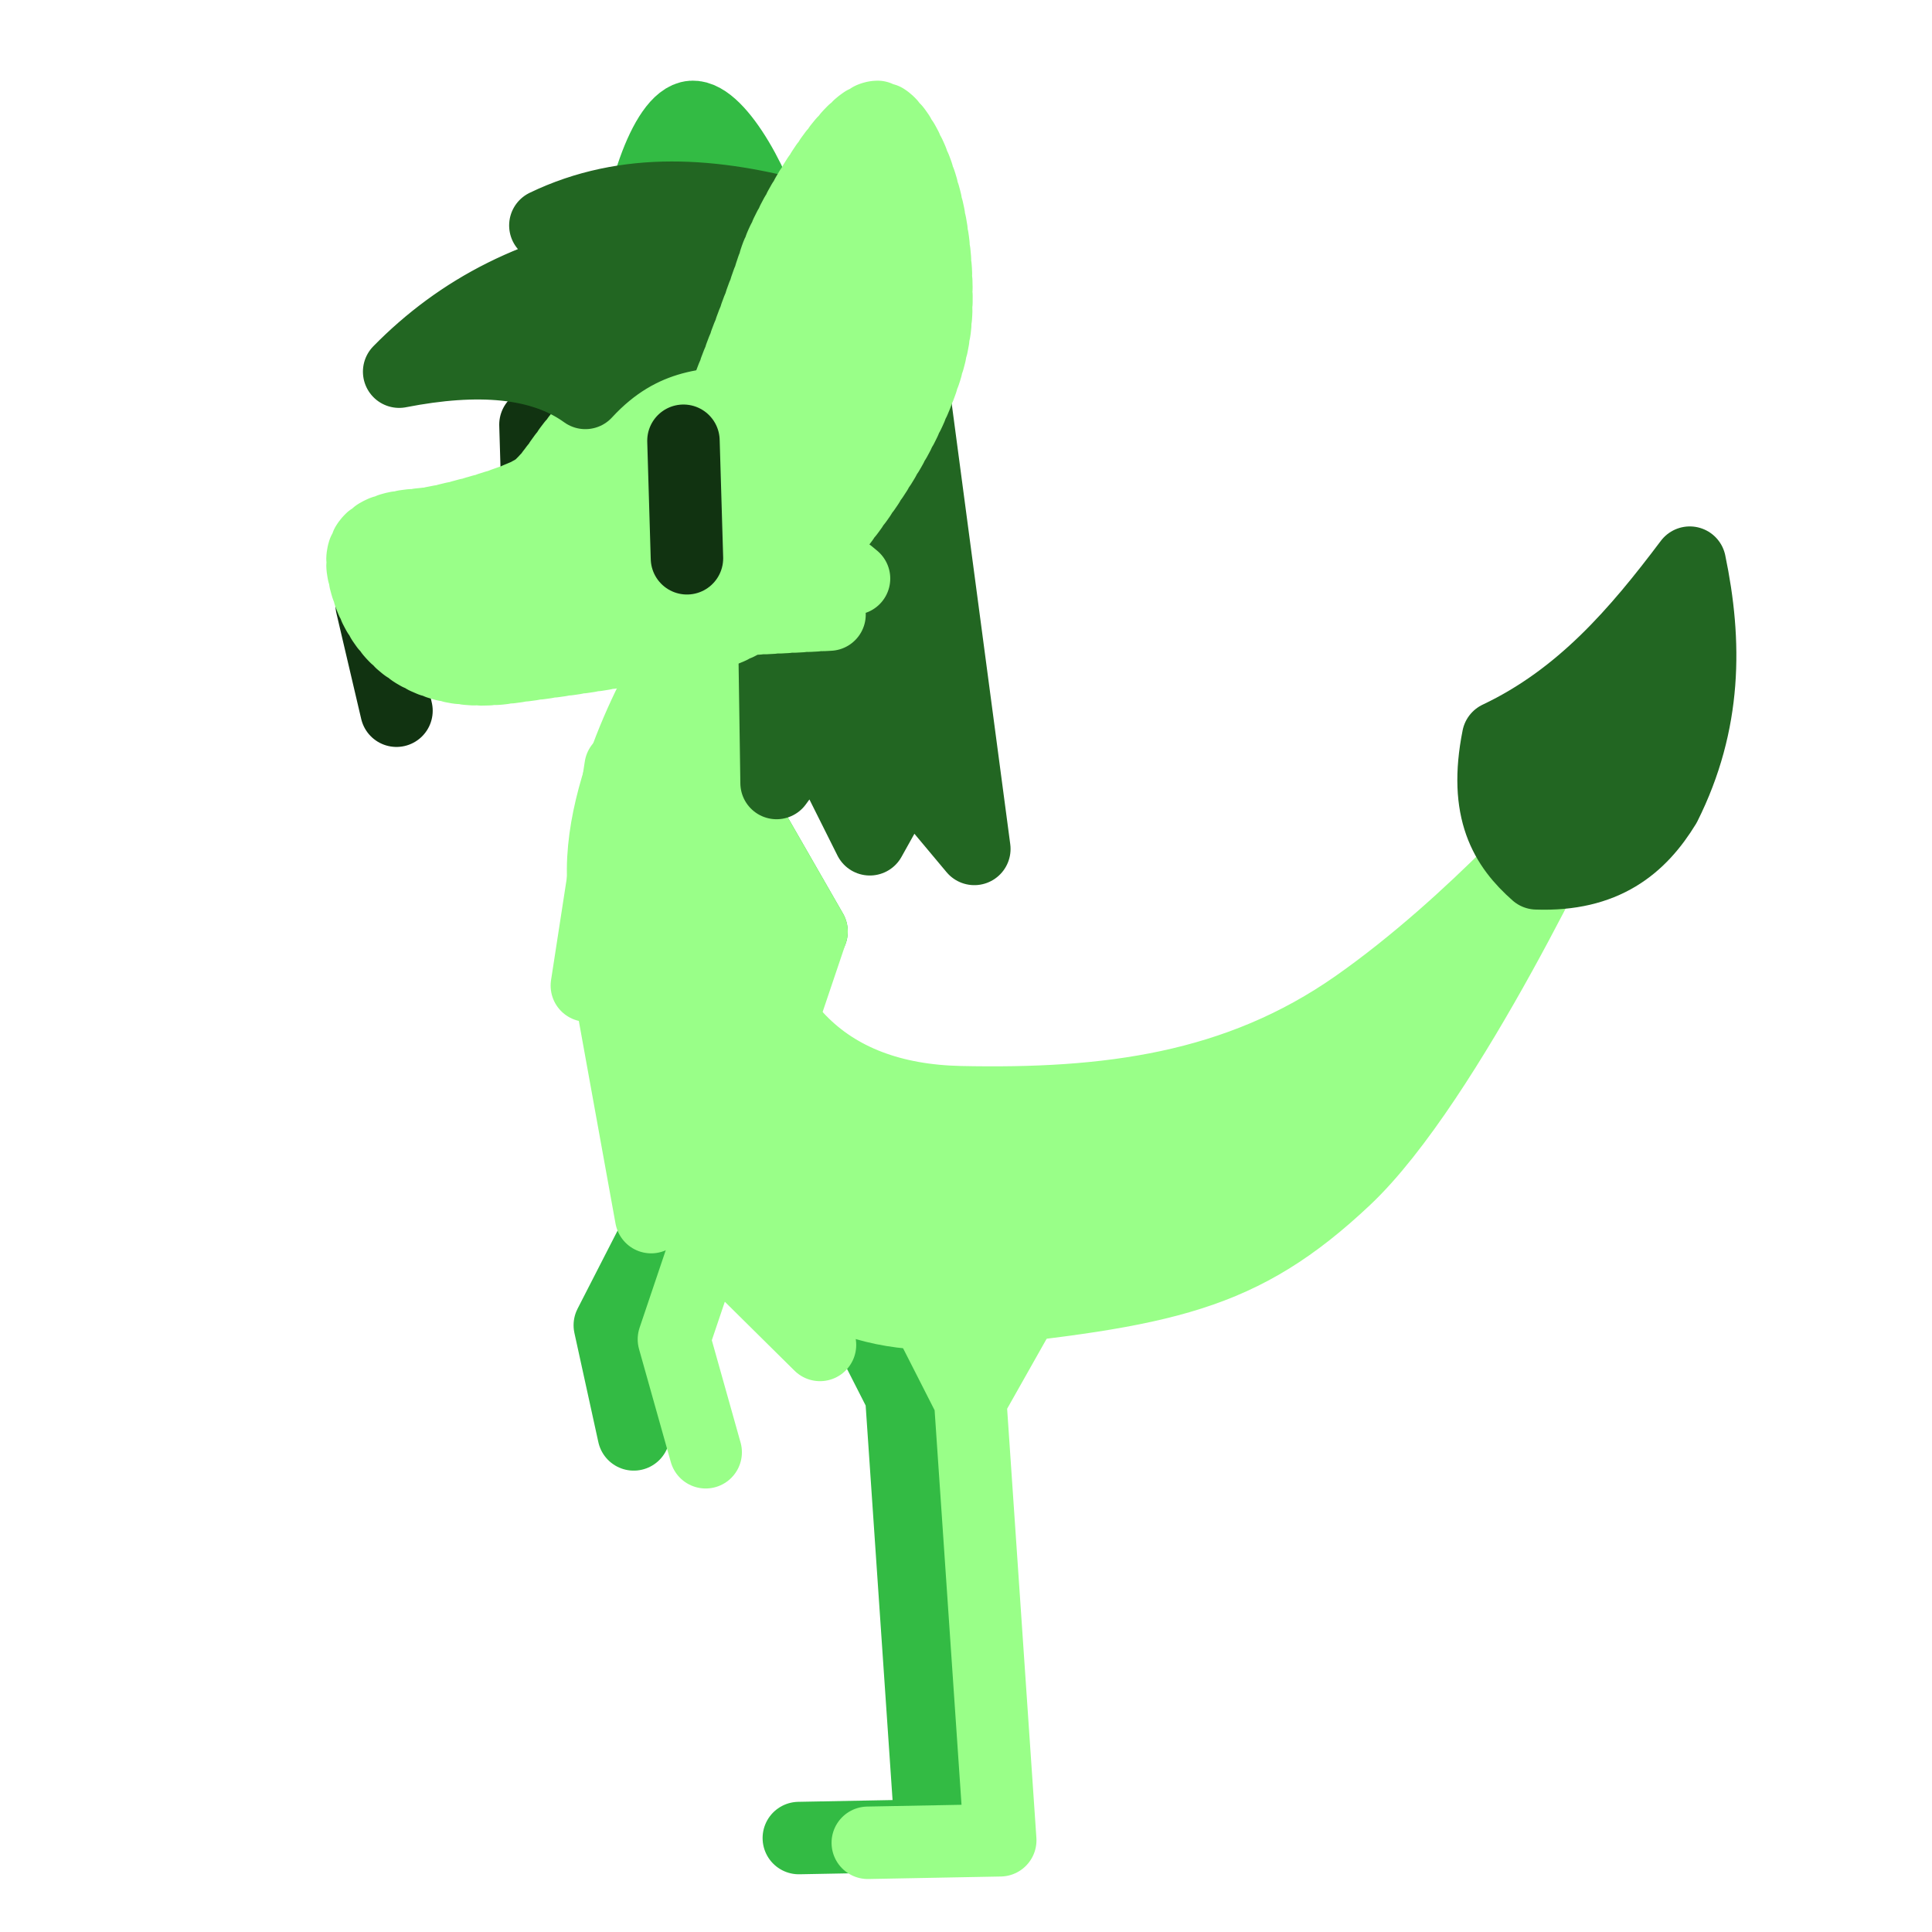
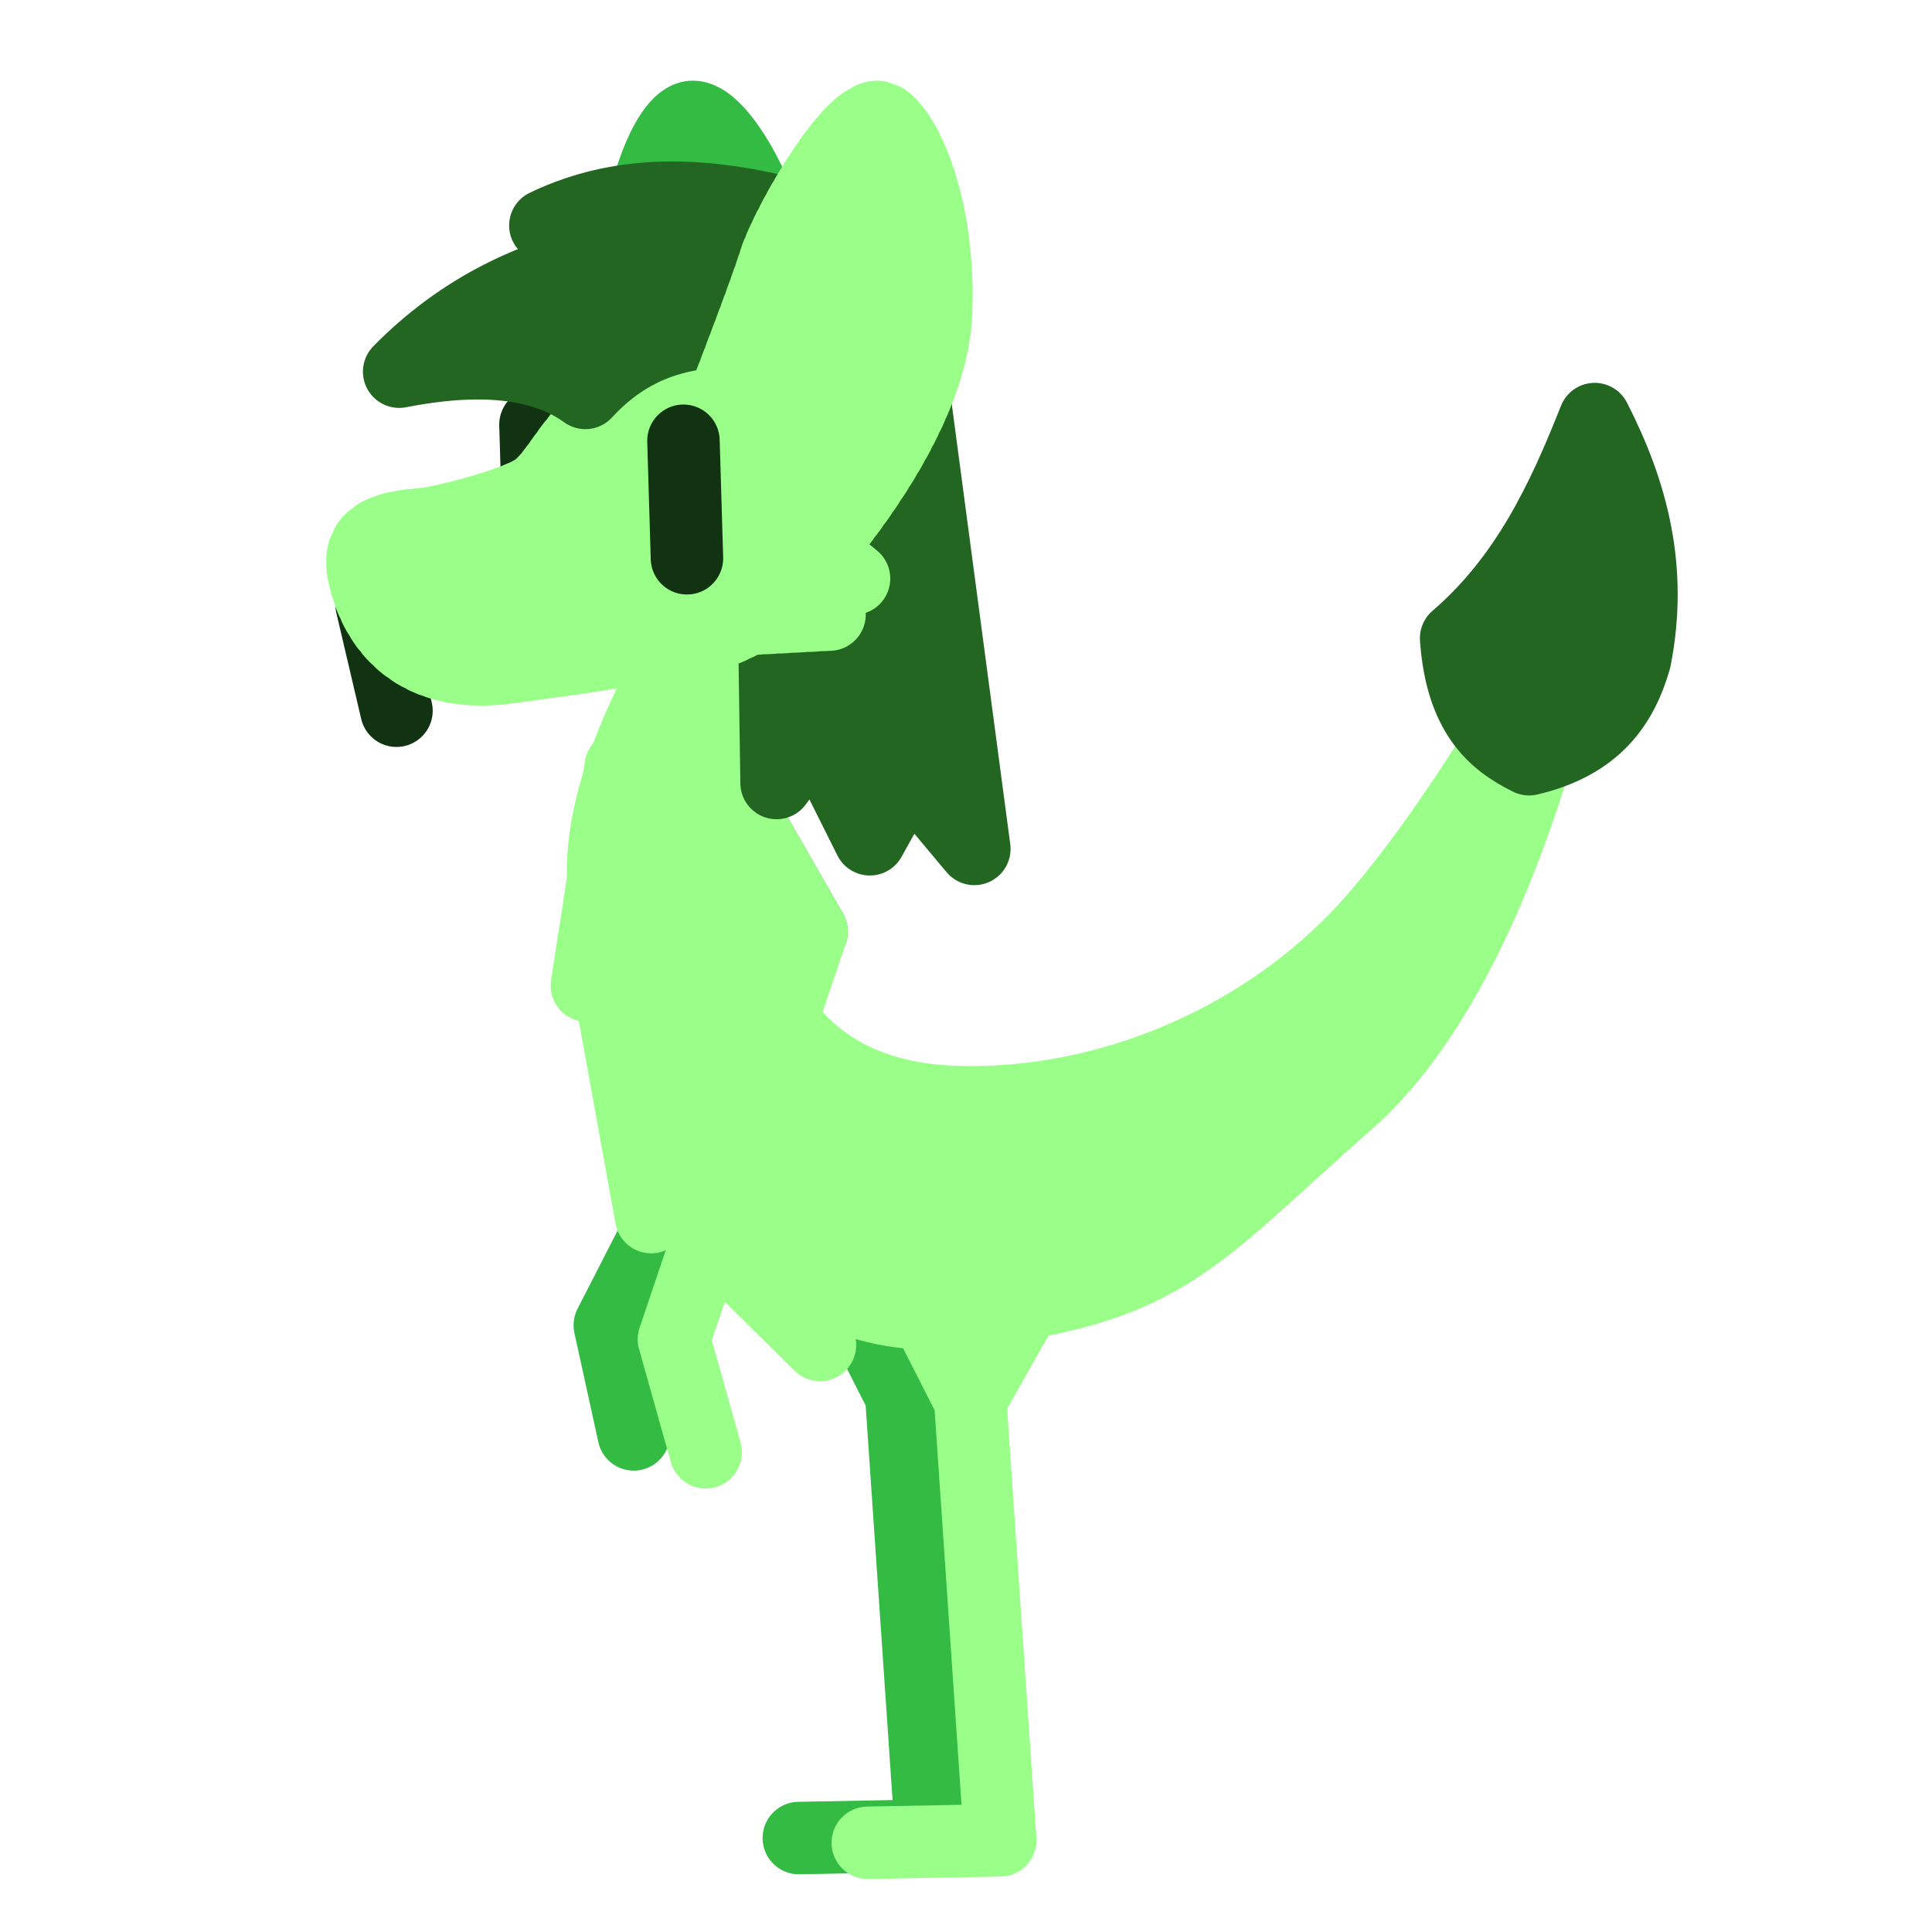
<svg xmlns="http://www.w3.org/2000/svg" version="1.1" id="svg824" width="1706.667" height="1706.667" viewBox="0 0 1706.667 1706.667">
  <defs id="defs828" />
  <g id="layer1" style="display:inline">
    <path style="display:inline;fill:none;fill-opacity:1;stroke:#3b4;stroke-width:64;stroke-linecap:round;stroke-linejoin:round;stroke-opacity:1;paint-order:fill markers stroke;stop-color:#000000" d="M 559.821,1267.103 538.681,1170.676 716.892,822.854 618.023,650.746" id="path14378-2" />
    <path style="display:inline;fill:none;fill-opacity:1;stroke:#3b4;stroke-width:64;stroke-linecap:round;stroke-linejoin:round;stroke-opacity:1;paint-order:fill markers stroke;stop-color:#000000" d="m 705.654,1623.675 117.016,-2.208 -26.494,-388.581 -92.971,-182.717 195.291,1.42 -102.32,181.297" id="path10187-8" />
-     <path style="fill:#9f8;fill-opacity:1;stroke:#9f8;stroke-width:64;stroke-linecap:round;stroke-linejoin:round;stroke-opacity:1;paint-order:fill markers stroke;stop-color:#000000" d="m 598.772,576.248 c 0,0 -74.444,116.585 -65.246,209.035 10.529,183.107 129.01,392.746 312.525,373.837 183.516,-18.909 250.644,-31.692 342.04,-117.699 91.397,-86.007 205.804,-332.803 205.804,-332.803 0,0 -91.057,106.386 -195.61,179.682 -105.351,73.856 -220.638,88.125 -350.026,85.36 C 729.704,971.128 655.433,902.802 647.344,757.292 639.895,623.286 660.266,546.817 660.266,546.817" id="path2053" />
+     <path style="fill:#9f8;fill-opacity:1;stroke:#9f8;stroke-width:64;stroke-linecap:round;stroke-linejoin:round;stroke-opacity:1;paint-order:fill markers stroke;stop-color:#000000" d="m 598.772,576.248 c 0,0 -74.444,116.585 -65.246,209.035 10.529,183.107 129.01,392.746 312.525,373.837 183.516,-18.909 205.194,-62.938 344.881,-185.873 139.687,-122.935 194.441,-418.021 194.441,-418.021 0,0 -102.419,185.923 -187.088,273.422 -89.469,92.46 -220.638,147.777 -350.026,145.013 C 729.704,971.128 655.433,902.802 647.344,757.292 639.895,623.286 660.266,546.817 660.266,546.817" id="path2053" />
    <path style="fill:none;fill-opacity:1;stroke:#9f8;stroke-width:64;stroke-linecap:round;stroke-linejoin:round;stroke-opacity:1;paint-order:fill markers stroke;stop-color:#000000" d="m 766.568,1627.859 117.016,-2.208 -26.494,-388.581 -92.971,-182.717 195.291,1.42 -102.32,181.297" id="path10187" />
    <path style="fill:none;fill-opacity:1;stroke:#9f8;stroke-width:64;stroke-linecap:round;stroke-linejoin:round;stroke-opacity:1;paint-order:fill markers stroke;stop-color:#000000" d="M 623.377,1282.881 595.314,1183.087 716.892,822.854 618.023,650.746" id="path14378" />
-     <g id="g31027" transform="translate(190.3197)">
+     <g id="g31027" transform="translate(190.3197)" style="display:inline">
      <path style="display:inline;fill:none;stroke:#131;stroke-width:64;stroke-linecap:round;stroke-linejoin:round;stroke-opacity:1;paint-order:fill markers stroke;stop-color:#000000" d="m 282.689,375.071 3.089,103.832" id="path1517-8" />
      <path style="fill:none;stroke:#131;stroke-width:64;stroke-linecap:round;stroke-linejoin:round;stroke-opacity:1;paint-order:fill markers stroke;stop-color:#000000" d="m 137.991,534.299 21.93,93.524" id="path1858" />
      <path style="fill:#3b4;fill-opacity:1;stroke:#3b4;stroke-width:64;stroke-linecap:round;stroke-miterlimit:4;stroke-dasharray:none;stroke-dashoffset:0;stroke-opacity:1;paint-order:fill markers stroke;stop-color:#000000" d="m 383.618,368.369 c 0,0 -16.264,-58.369 -14.222,-120.846 2.246,-68.731 28.445,-142.749 51.65,-144.26 23.205,-1.511 60.632,65.71 70.363,113.293 9.731,47.583 -1.497,152.568 -1.497,152.568 z" id="path1640" />
      <path style="display:inline;fill:#262;fill-opacity:1;stroke:#262;stroke-width:64;stroke-linecap:round;stroke-linejoin:round;stroke-opacity:1;paint-order:fill markers stroke;stop-color:#000000" d="m 613.568,322.407 56.812,427.509 -58.232,-69.594 -34.087,61.073 -48.29,-96.58 -34.087,46.87 -4.261,-288.32 z" id="path30938" />
      <path id="path1148" style="display:inline;fill:#9f8;stroke:#9f8;stroke-width:64;stroke-linecap:round;stroke-linejoin:round;stroke-miterlimit:4;stroke-dasharray:6.4, 6.4;stroke-dashoffset:0;stroke-opacity:1;paint-order:fill markers stroke;stop-color:#000000" d="m 539.601,477.494 c 0,0 -0.037,-3.702 -0.323,-9.722 -0.143,-3.01 -0.348,-6.599 -0.642,-10.595 -0.294,-3.996 -0.678,-8.399 -1.177,-13.036 -0.499,-4.636 -1.115,-9.506 -1.873,-14.437 -0.758,-4.931 -1.658,-9.922 -2.727,-14.801 -0.535,-2.44 -1.112,-4.851 -1.734,-7.213 -0.623,-2.362 -1.291,-4.674 -2.008,-6.915 -0.717,-2.241 -1.483,-4.41 -2.301,-6.487 -0.818,-2.077 -1.689,-4.061 -2.616,-5.93 -0.926,-1.869 -2.012,-3.69 -3.234,-5.46 -1.222,-1.77 -2.581,-3.491 -4.051,-5.16 -1.471,-1.669 -3.054,-3.287 -4.726,-4.853 -1.672,-1.566 -3.433,-3.079 -5.26,-4.538 -1.827,-1.459 -3.718,-2.865 -5.652,-4.216 -1.934,-1.351 -3.909,-2.647 -5.903,-3.887 -3.987,-2.48 -8.048,-4.737 -11.992,-6.76 -3.944,-2.023 -7.773,-3.811 -11.297,-5.357 -3.524,-1.546 -6.744,-2.848 -9.471,-3.898 -5.453,-2.099 -8.935,-3.188 -8.935,-3.188 -36.22,-5.469 -78.716,2.384 -105.992,20.53 -34.334,22.841 -46.41,60.423 -67.37,72.508 -20.959,12.085 -76.352,26.434 -95.065,28.7 -18.714,2.266 -62.129,2.266 -54.644,42.296 7.485,40.03 38.176,96.677 128.001,84.592 89.826,-12.085 106.294,-15.106 181.897,-30.212 7.763,-1.551 18.257,-6.267 29.438,-12.639 l 72.511,-3.909 -31.506,-25.744 c 1.817,-1.656 3.594,-3.325 5.3,-5.007 l 48.169,-0.812 -28.778,-23.833 c 1.18,-2.242 2.197,-4.454 2.925,-6.605 0.357,-1.054 0.689,-2.267 1.033,-3.413 z" />
      <path style="display:inline;fill:#262;fill-opacity:1;stroke:#262;stroke-width:64;stroke-linecap:round;stroke-linejoin:round;stroke-opacity:1;paint-order:fill markers stroke;stop-color:#000000" d="m 326.762,347.09 c -38.926,-28.121 -95.275,-32.286 -164.485,-18.767 53.193,-54.199 122.017,-91.203 213.057,-103.769 -8.5,-22.368 -50.666,-20.688 -83.898,-25.39 71.85,-34.616 149.122,-28.562 228.512,-6.624 11.487,33.486 35.339,66.971 -33.118,100.457 -56.188,-3.203 -111.36,1.205 -160.069,54.092 z" id="path30246" />
      <path id="path13483" style="display:inline;fill:#9f8;stroke:#9f8;stroke-width:64;stroke-linecap:round;stroke-linejoin:round;stroke-miterlimit:4;stroke-dasharray:6.4, 6.4;stroke-dashoffset:0;stroke-opacity:1;paint-order:fill markers stroke;stop-color:#000000" d="m 584.978,103.263 c -26.948,0 -81.298,97.452 -90.575,126.889 -8.259,26.209 -33.54,92.191 -40.723,110.889 0,0 3.481,1.088 8.935,3.188 2.727,1.05 5.946,2.352 9.471,3.898 3.524,1.546 7.353,3.335 11.297,5.357 3.944,2.023 8.005,4.279 11.992,6.76 1.994,1.24 3.969,2.536 5.903,3.887 1.934,1.351 3.825,2.757 5.652,4.216 1.826,1.459 3.588,2.973 5.26,4.538 1.672,1.566 3.255,3.184 4.726,4.853 1.471,1.669 2.829,3.39 4.051,5.16 1.222,1.77 2.308,3.591 3.234,5.46 0.926,1.869 1.797,3.853 2.616,5.93 0.818,2.077 1.584,4.246 2.301,6.487 0.717,2.241 1.385,4.553 2.008,6.915 0.623,2.362 1.2,4.774 1.734,7.213 1.069,4.879 1.969,9.871 2.727,14.801 0.758,4.931 1.373,9.8 1.873,14.437 0.499,4.636 0.883,9.039 1.177,13.036 0.294,3.996 0.499,7.586 0.642,10.595 0.286,6.02 0.323,9.722 0.323,9.722 32.84,-40.207 94.019,-124.865 97.026,-201.27 4.117,-104.607 -34.174,-172.961 -51.649,-172.961 z" />
      <path style="fill:none;stroke:#131;stroke-width:64;stroke-linecap:round;stroke-linejoin:round;stroke-opacity:1;paint-order:fill markers stroke;stop-color:#000000" d="m 413.424,389.344 3.089,103.832" id="path1517" />
    </g>
-     <path style="display:inline;fill:#262;fill-opacity:1;stroke:#262;stroke-width:64;stroke-linecap:round;stroke-linejoin:round;stroke-opacity:1;paint-order:fill markers stroke;stop-color:#000000" d="m 1357.368,771.485 c -27.061,-23.847 -46.894,-55.121 -33.943,-120.087 73.503,-34.837 123.067,-92.968 169.265,-154.376 14.654,70.209 14.665,141.217 -21.897,214.217 -21.957,35.936 -53.356,62.428 -113.425,60.247 z" id="path31499" />
+     <path style="display:inline;fill:#262;fill-opacity:1;stroke:#262;stroke-width:64;stroke-linecap:round;stroke-linejoin:round;stroke-opacity:1;paint-order:fill markers stroke;stop-color:#000000" d="m 1350.789,670.672 c -32.404,-15.841 -59.803,-40.756 -64.495,-106.834 61.672,-53.036 94.097,-122.207 122.408,-193.646 32.702,63.833 51.492,132.309 35.539,212.38 -11.671,40.463 -34.946,74.316 -93.452,88.1 z" id="path31499" />
    <path style="fill:#9f8;fill-opacity:1;stroke:#9f8;stroke-width:64;stroke-linecap:round;stroke-linejoin:round;stroke-opacity:1;paint-order:fill markers stroke;stop-color:#000000" d="m 548.234,677.481 -29.826,193.16 24.145,-35.507" id="path964" />
    <path style="fill:#9f8;fill-opacity:1;stroke:#9f8;stroke-width:64;stroke-linecap:round;stroke-linejoin:round;stroke-opacity:1;paint-order:fill markers stroke;stop-color:#000000" d="m 542.553,894.787 32.667,180.378 31.247,-24.145" id="path5564" />
    <path style="fill:#9f8;fill-opacity:1;stroke:#9f8;stroke-width:64;stroke-linecap:round;stroke-linejoin:round;stroke-opacity:1;paint-order:fill markers stroke;stop-color:#000000" d="m 657.597,1122.034 66.754,66.044" id="path6398" />
  </g>
</svg>
